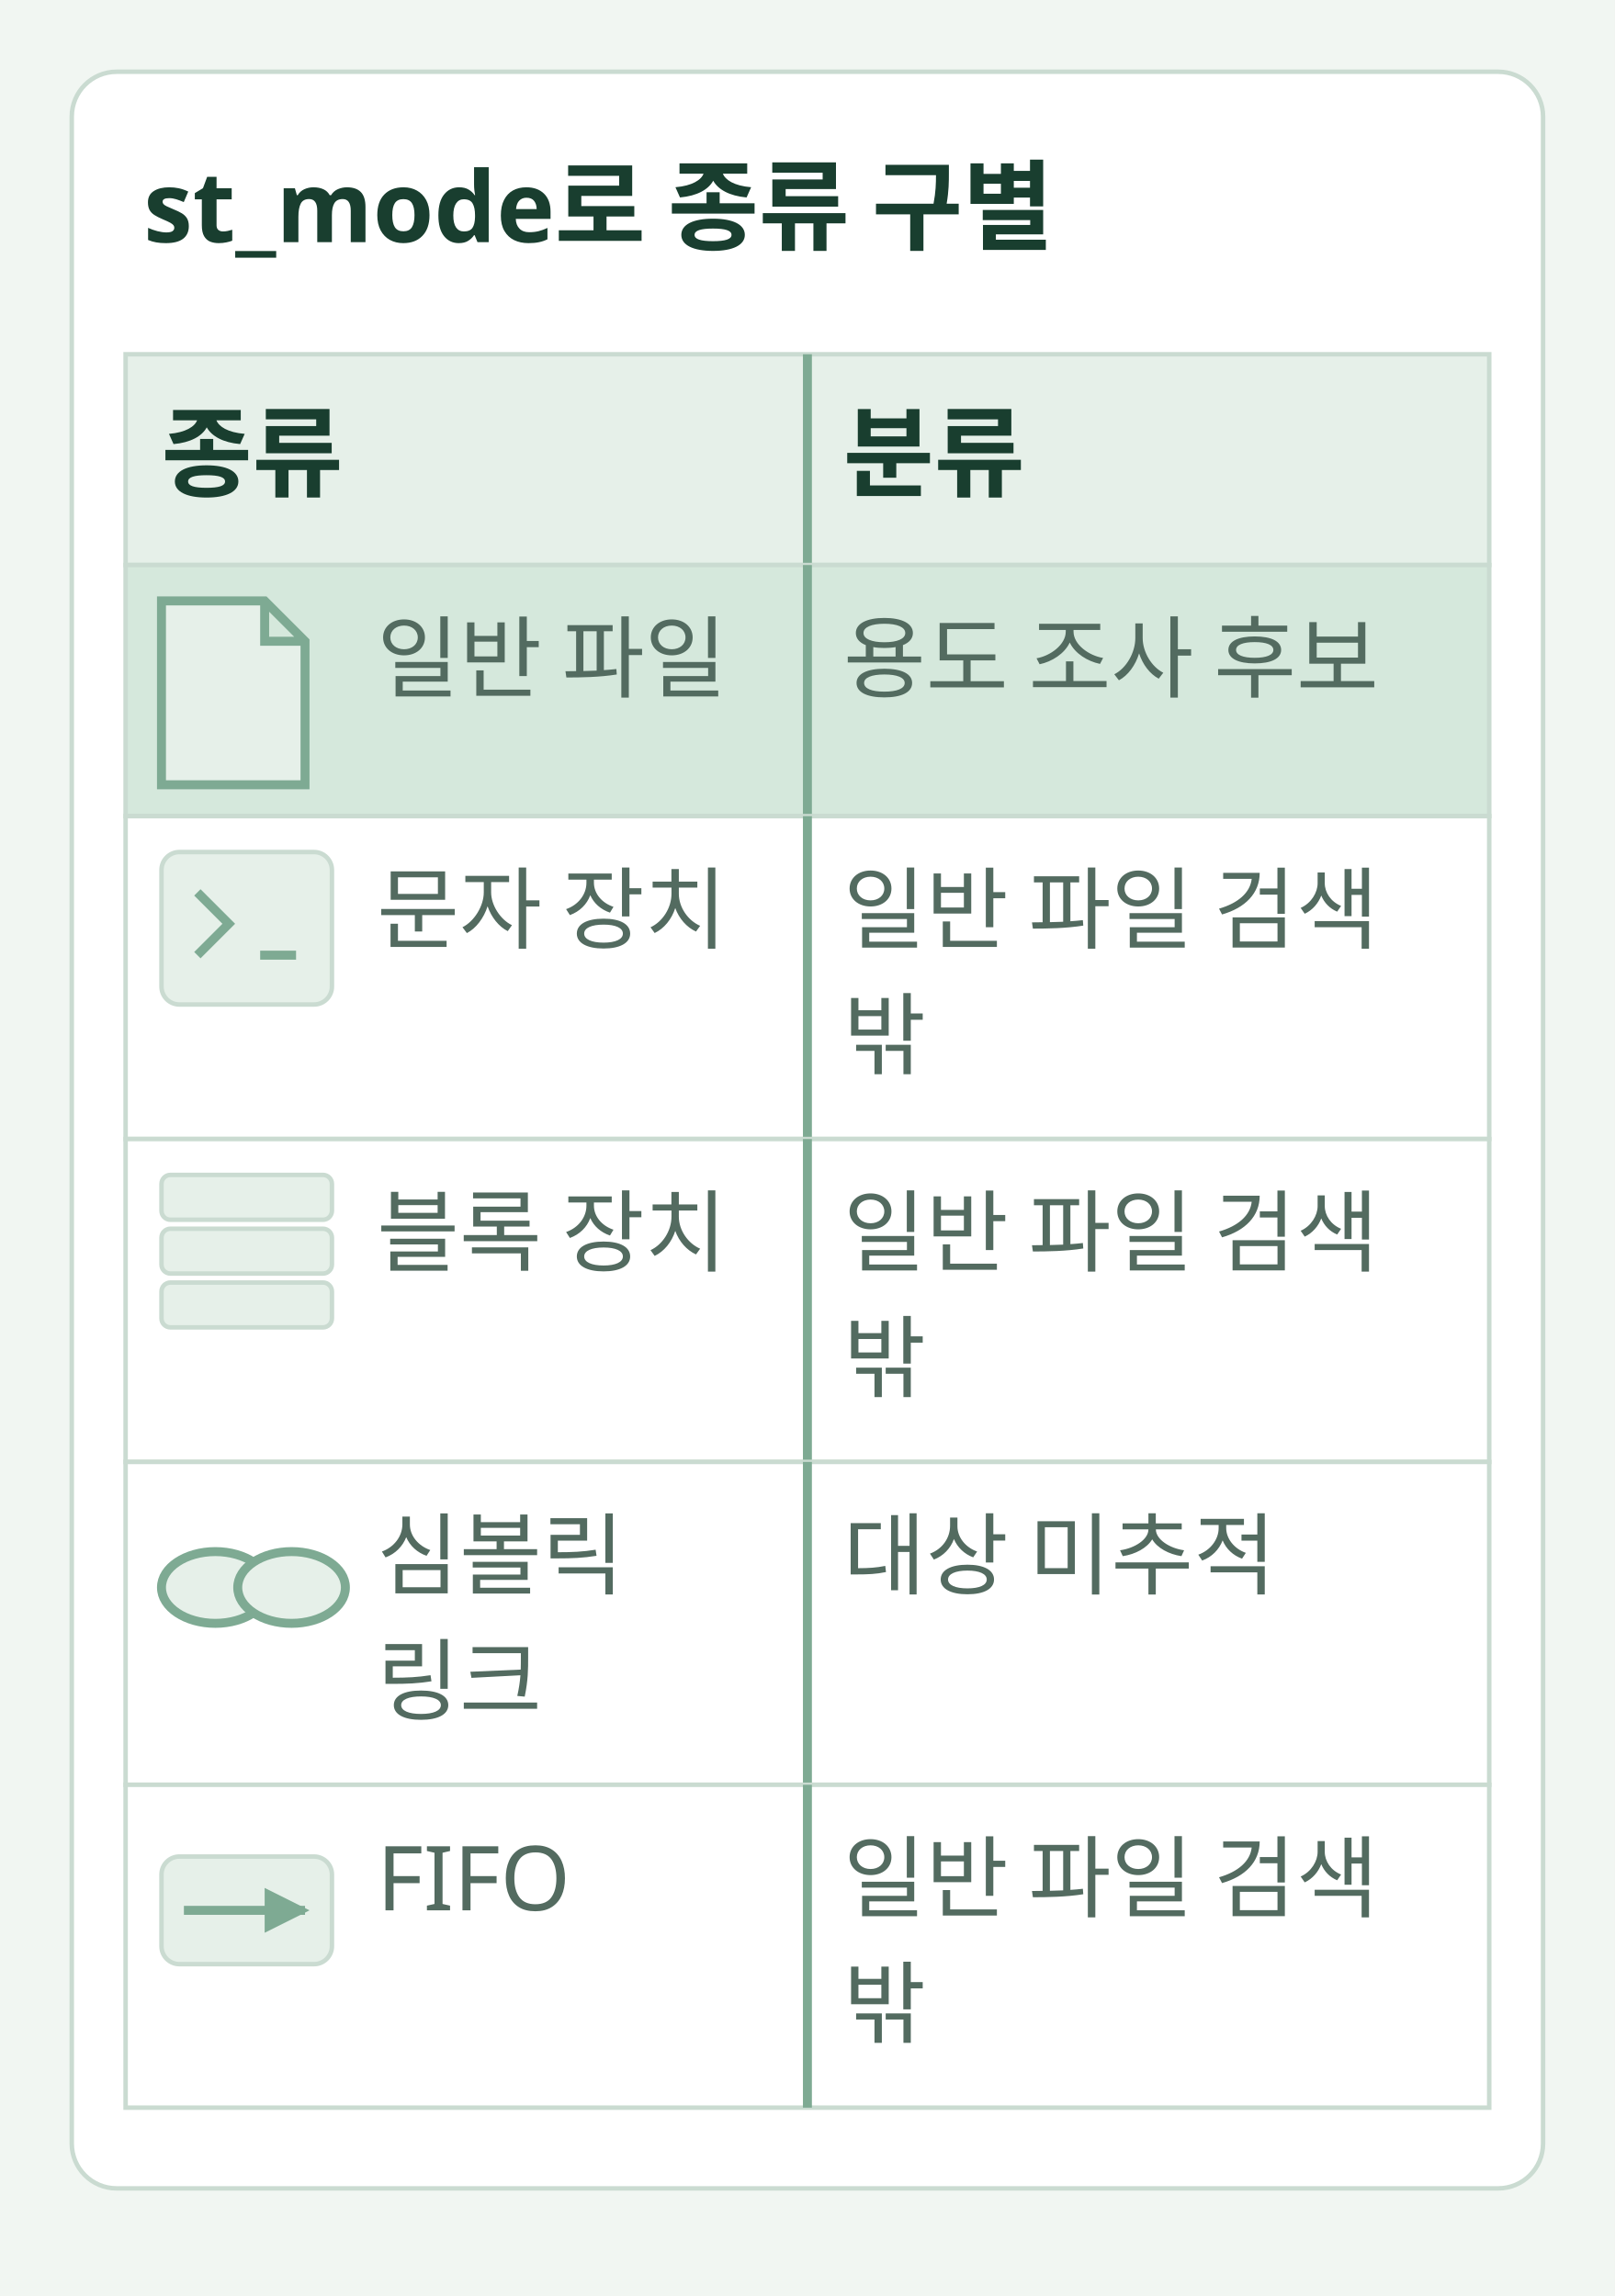
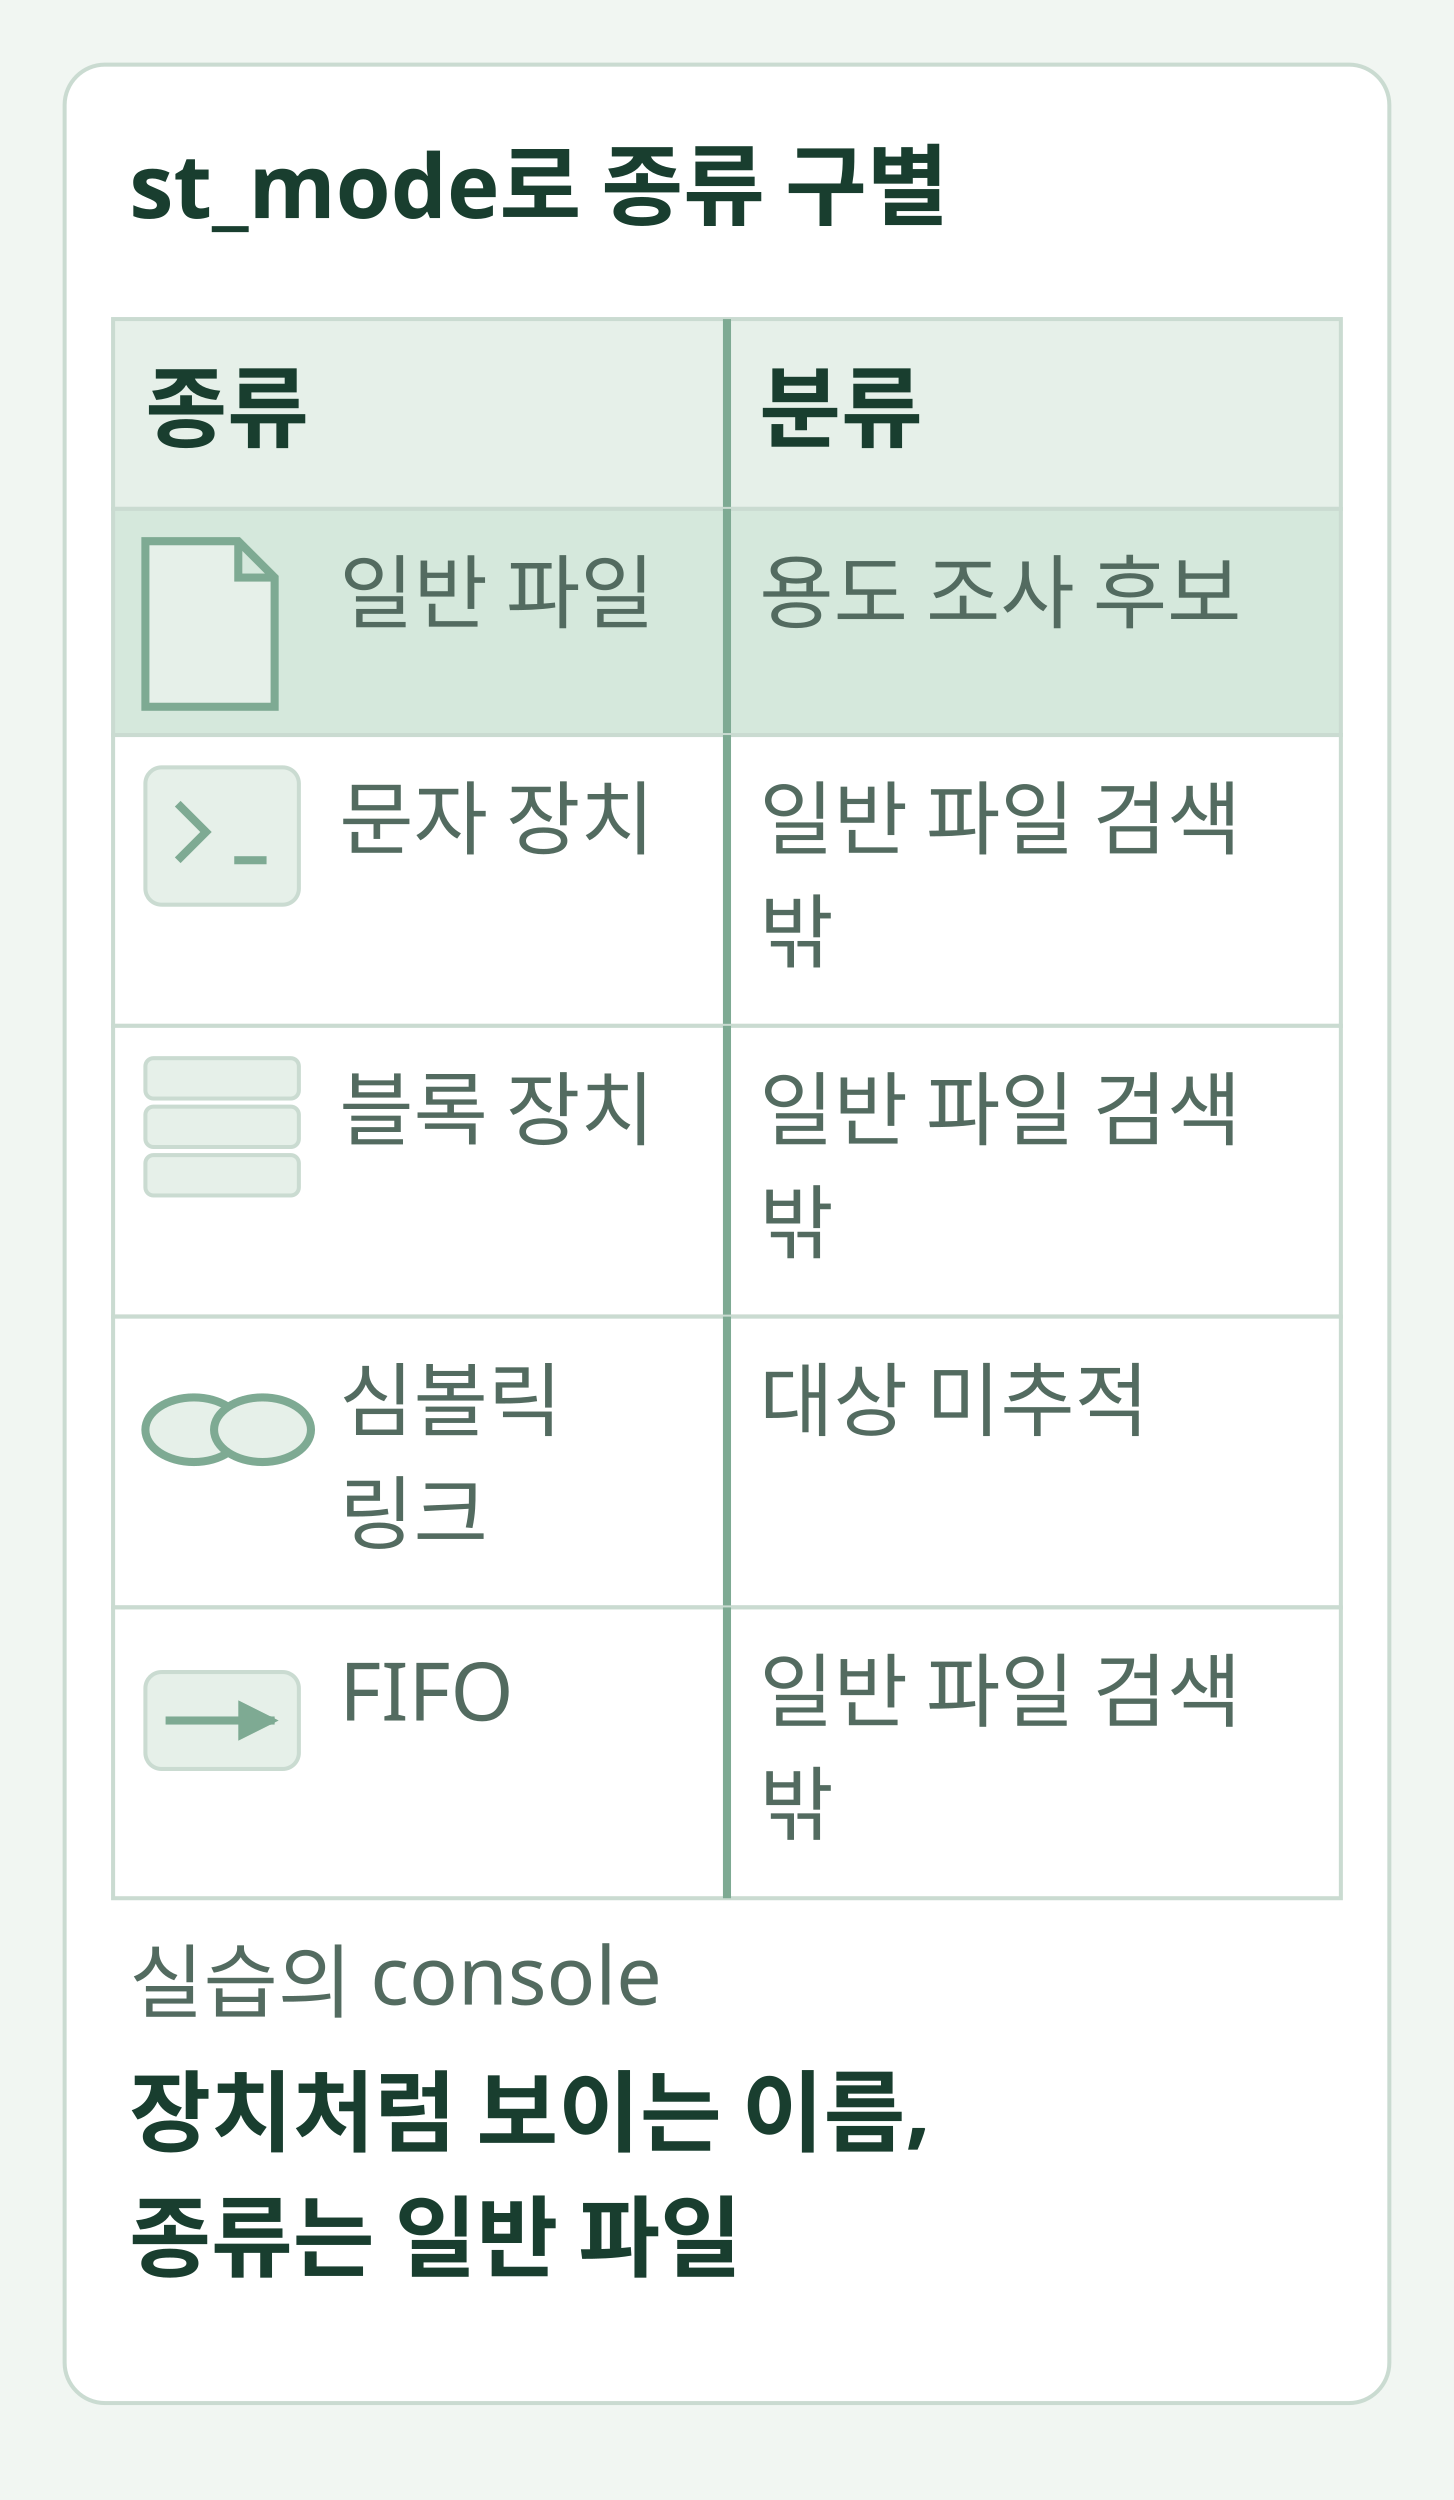
- <svg xmlns="http://www.w3.org/2000/svg" width="360" height="512" viewBox="0 0 360 512" data-diagram-kind="decision" data-explanation="structured" data-layout="mobile" role="img" aria-labelledby="title desc">
+ <svg xmlns="http://www.w3.org/2000/svg" width="360" height="619" viewBox="0 0 360 619" data-diagram-kind="decision" data-explanation="structured" data-layout="mobile" role="img" aria-labelledby="title desc">
  <defs>
    <marker id="arrow" viewBox="0 0 10 10" refX="9" refY="5" markerWidth="5" markerHeight="5" orient="auto-start-reverse">
      <path d="M0 0L10 5L0 10Z" fill="#7eaa93" />
    </marker>
  </defs>
-   <rect width="360" height="512" fill="#f1f6f2" />
+   <rect width="360" height="619" fill="#f1f6f2" />
  <g font-family="'Malgun Gothic','Noto Sans KR',sans-serif">
    <g data-panel="table">
-       <rect x="16" y="16" width="328" height="472" rx="10" fill="#fff" stroke="#cadbd1" />
+       <rect x="16" y="16" width="328" height="579" rx="10" fill="#fff" stroke="#cadbd1" />
      <text x="32" y="54" font-size="22" fill="#193e2f" font-weight="700" text-anchor="start" data-role="key">
        <tspan x="32" dy="0">st_mode로 종류 구별</tspan>
      </text>
      <rect x="28" y="79" width="304" height="47" rx="0" fill="#e6f0e9" stroke="#cadbd1" />
      <text x="36" y="109" font-size="22" fill="#193e2f" font-weight="700" text-anchor="start" data-role="key">
        <tspan x="36" dy="0">종류</tspan>
      </text>
      <path d="M180 79v47" fill="none" stroke="#7eaa93" stroke-width="2" />
      <text x="188" y="109" font-size="22" fill="#193e2f" font-weight="700" text-anchor="start" data-role="key">
        <tspan x="188" dy="0">분류</tspan>
      </text>
      <rect x="28" y="126" width="304" height="56" rx="0" fill="#d5e8dc" stroke="#cadbd1" />
      <path d="M36 134h23l9 9v32H36Z M59 134v9h9" fill="#e6f0e9" stroke="#7eaa93" stroke-width="2" />
      <text x="84" y="154" font-size="20" fill="#536b60" font-weight="400" text-anchor="start">
        <tspan x="84" dy="0">일반 파일</tspan>
      </text>
      <path d="M180 126v56" fill="none" stroke="#7eaa93" stroke-width="2" />
      <text x="188" y="154" font-size="20" fill="#536b60" font-weight="400" text-anchor="start">
        <tspan x="188" dy="0">용도 조사 후보</tspan>
      </text>
      <rect x="28" y="182" width="304" height="72" rx="0" fill="#fff" stroke="#cadbd1" />
      <rect x="36" y="190" width="38" height="34" rx="4" fill="#e6f0e9" stroke="#cadbd1" />
      <path d="M44 199l7 7-7 7m14 0h8" stroke="#7eaa93" stroke-width="2" fill="none" />
      <text x="84" y="210" font-size="20" fill="#536b60" font-weight="400" text-anchor="start">
        <tspan x="84" dy="0">문자 장치</tspan>
      </text>
      <path d="M180 182v72" fill="none" stroke="#7eaa93" stroke-width="2" />
      <text x="188" y="210" font-size="20" fill="#536b60" font-weight="400" text-anchor="start">
        <tspan x="188" dy="0">일반 파일 검색</tspan>
        <tspan x="188" dy="28">밖</tspan>
      </text>
      <rect x="28" y="254" width="304" height="72" rx="0" fill="#fff" stroke="#cadbd1" />
      <rect x="36" y="262" width="38" height="10" rx="2" fill="#e6f0e9" stroke="#cadbd1" />
      <rect x="36" y="274" width="38" height="10" rx="2" fill="#e6f0e9" stroke="#cadbd1" />
      <rect x="36" y="286" width="38" height="10" rx="2" fill="#e6f0e9" stroke="#cadbd1" />
      <text x="84" y="282" font-size="20" fill="#536b60" font-weight="400" text-anchor="start">
        <tspan x="84" dy="0">블록 장치</tspan>
      </text>
      <path d="M180 254v72" fill="none" stroke="#7eaa93" stroke-width="2" />
      <text x="188" y="282" font-size="20" fill="#536b60" font-weight="400" text-anchor="start">
        <tspan x="188" dy="0">일반 파일 검색</tspan>
        <tspan x="188" dy="28">밖</tspan>
      </text>
      <rect x="28" y="326" width="304" height="72" rx="0" fill="#fff" stroke="#cadbd1" />
      <ellipse cx="48" cy="354" rx="12" ry="8" fill="#e6f0e9" stroke="#7eaa93" stroke-width="2" />
      <ellipse cx="65" cy="354" rx="12" ry="8" fill="#e6f0e9" stroke="#7eaa93" stroke-width="2" />
      <text x="84" y="354" font-size="20" fill="#536b60" font-weight="400" text-anchor="start">
        <tspan x="84" dy="0">심볼릭</tspan>
        <tspan x="84" dy="28">링크</tspan>
      </text>
      <path d="M180 326v72" fill="none" stroke="#7eaa93" stroke-width="2" />
      <text x="188" y="354" font-size="20" fill="#536b60" font-weight="400" text-anchor="start">
        <tspan x="188" dy="0">대상 미추적</tspan>
      </text>
      <rect x="28" y="398" width="304" height="72" rx="0" fill="#fff" stroke="#cadbd1" />
      <rect x="36" y="414" width="38" height="24" rx="4" fill="#e6f0e9" stroke="#cadbd1" />
      <path d="M41 426h27" fill="none" stroke="#7eaa93" stroke-width="2" marker-end="url(#arrow)" />
      <text x="84" y="426" font-size="20" fill="#536b60" font-weight="400" text-anchor="start">
        <tspan x="84" dy="0">FIFO</tspan>
      </text>
      <path d="M180 398v72" fill="none" stroke="#7eaa93" stroke-width="2" />
      <text x="188" y="426" font-size="20" fill="#536b60" font-weight="400" text-anchor="start">
        <tspan x="188" dy="0">일반 파일 검색</tspan>
        <tspan x="188" dy="28">밖</tspan>
      </text>
+       <text x="32" y="498" font-size="20" fill="#536b60" font-weight="400" text-anchor="start">
+         <tspan x="32" dy="0">실습의 console</tspan>
+       </text>
+       <text x="32" y="531" font-size="22" fill="#193e2f" font-weight="700" text-anchor="start" data-role="key">
+         <tspan x="32" dy="0">장치처럼 보이는 이름,</tspan>
+         <tspan x="32" dy="31">종류는 일반 파일</tspan>
+       </text>
    </g>
  </g>
</svg>
